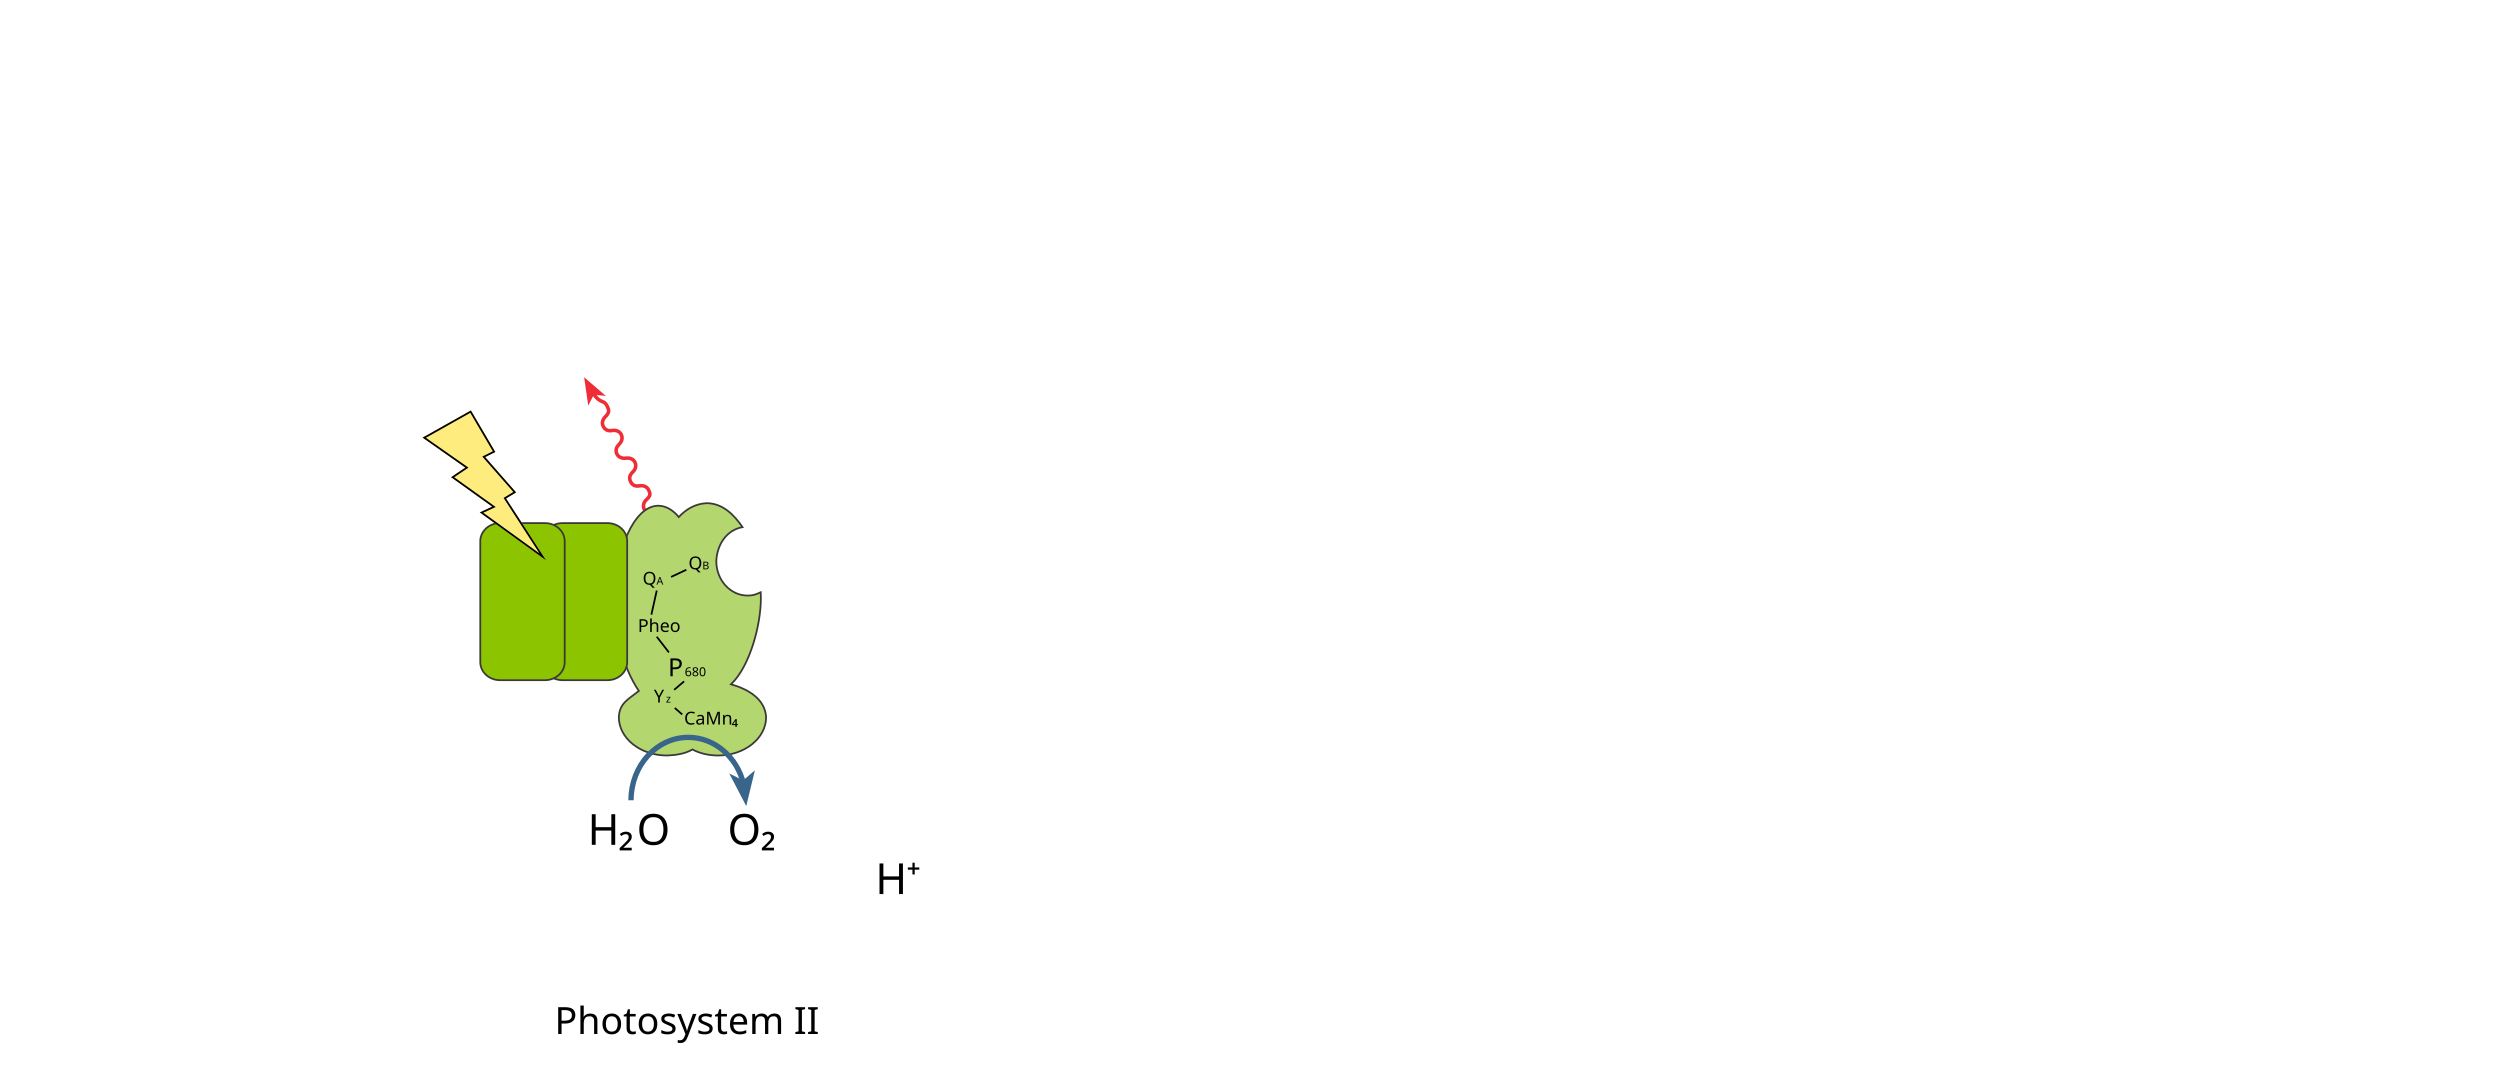
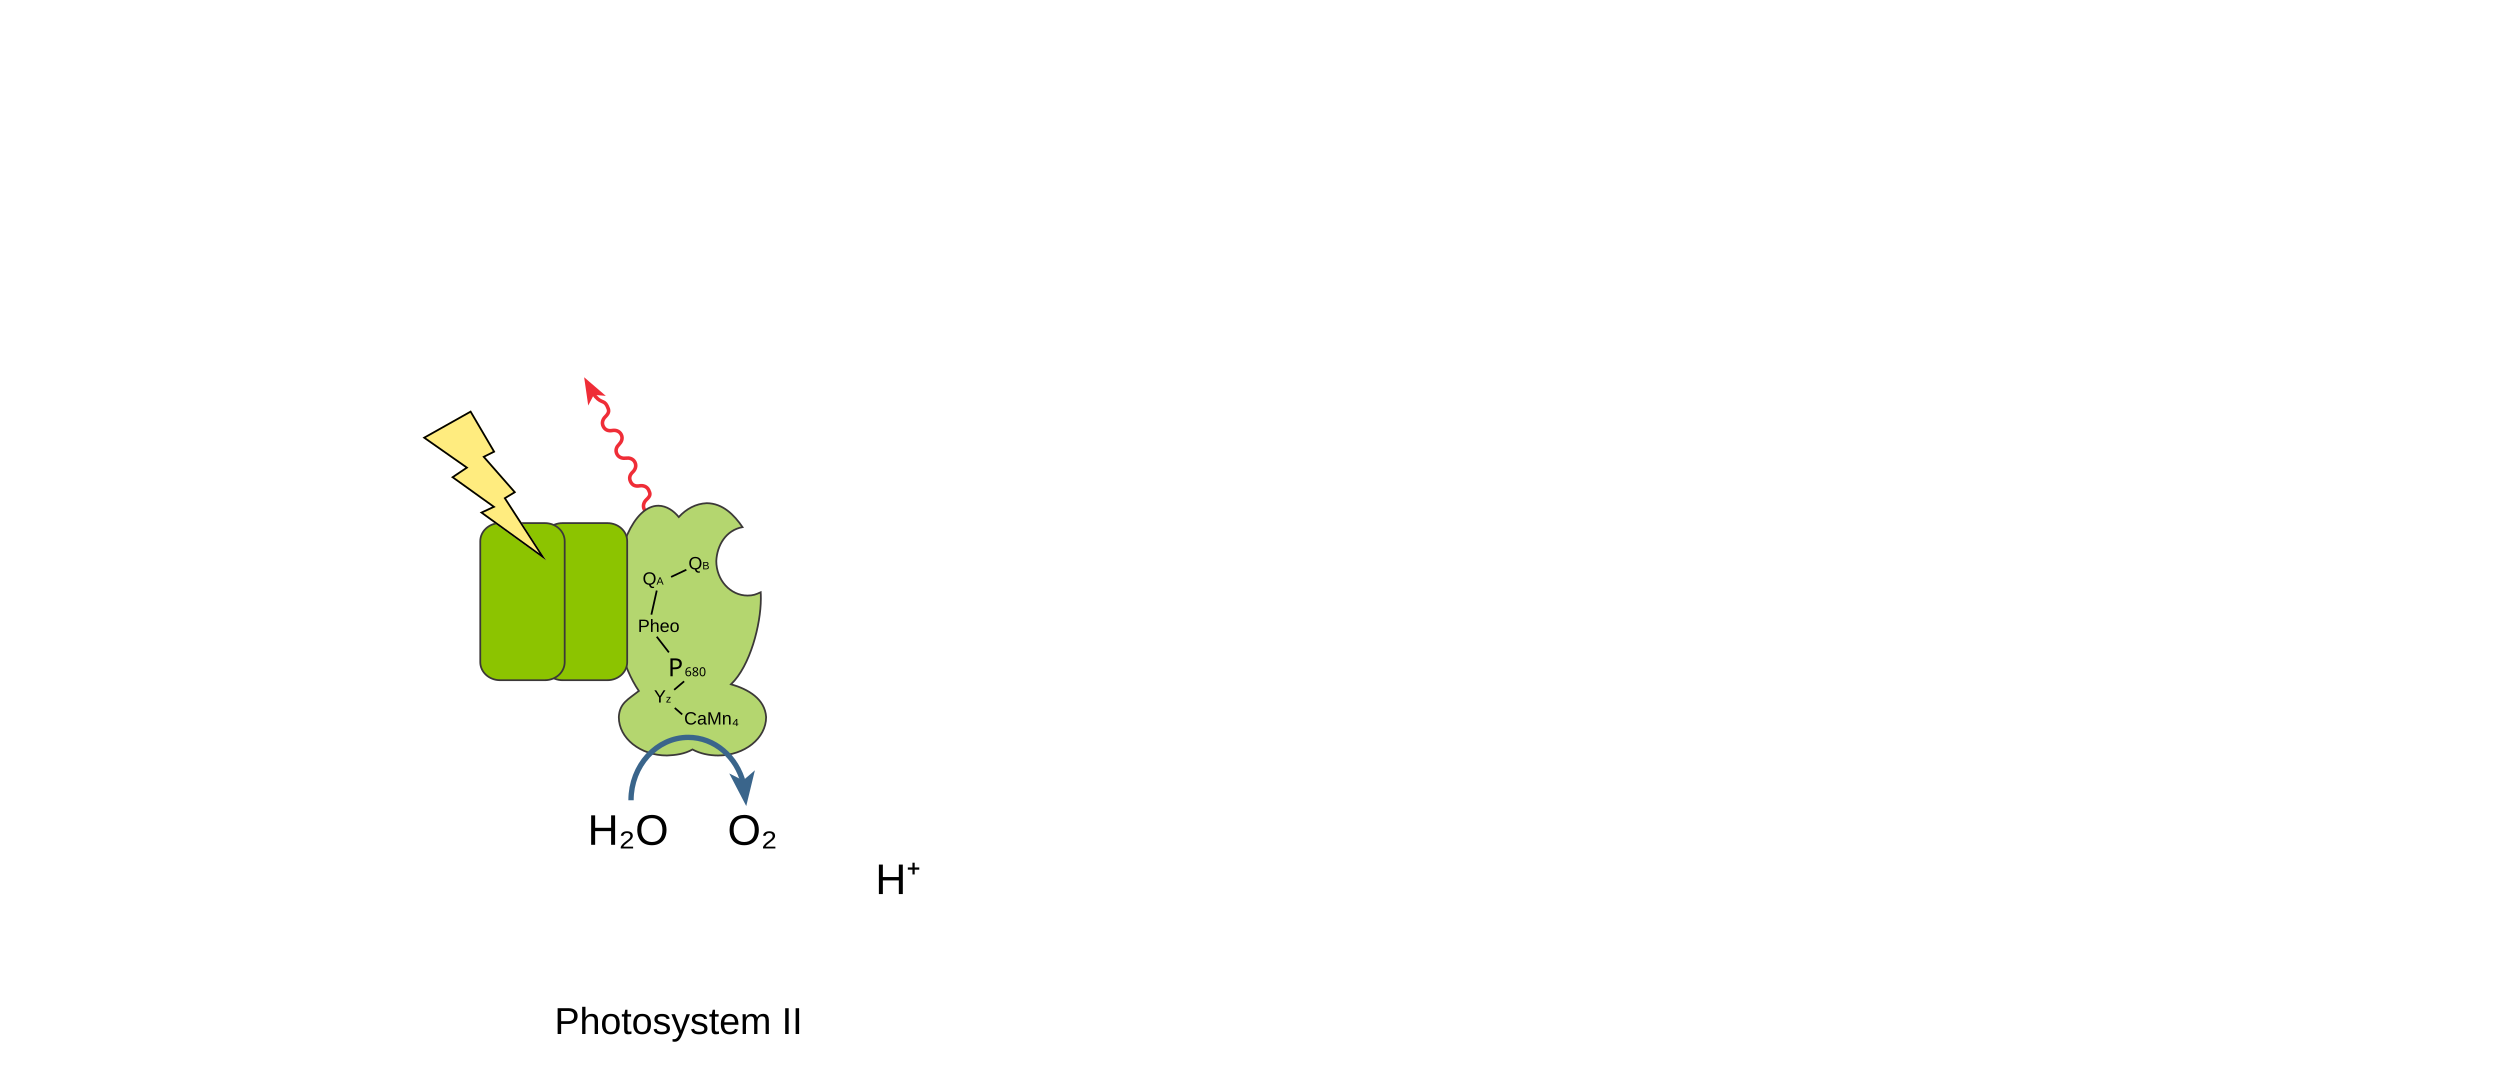
<svg xmlns="http://www.w3.org/2000/svg" version="1.1" x="0" y="0" width="1400" height="600" viewBox="0, 0, 1400, 600">
  <g id="photosystem-ii" transform="translate(0, 0)">
    <g id="fluorescence">
      <path d="M331.952,220.062 C336.305,226.505 338.122,223.592 339.949,227.289 C341.176,229.771 341.356,230.994 339.036,233.332 C337.741,234.529 336.758,236.616 337.815,238.755 C338.873,240.894 340.763,241.464 342.864,241.078 C344.608,240.757 346.856,241.262 347.914,243.401 C348.971,245.54 347.922,247.608 346.693,248.824 C345.274,250.227 344.416,252.107 345.473,254.246 C346.53,256.385 348.897,256.826 350.522,256.57 C352.248,256.298 354.514,256.754 355.571,258.893 C356.629,261.032 355.62,263.111 354.351,264.316 C352.79,265.797 352.073,267.599 353.131,269.738 C354.188,271.877 355.902,272.456 358.18,272.062 C359.916,271.761 362.172,272.246 363.229,274.385 C364.286,276.524 364.395,277.602 362.009,279.807 C360.714,281.004 359.731,283.091 360.788,285.23 C361.846,287.369 363.736,287.94 365.837,287.553 C367.581,287.233 369.829,287.738 370.887,289.877 C371.944,292.016 370.895,294.084 369.666,295.299 C368.247,296.702 367.389,298.583 368.446,300.722 C369.503,302.861 371.87,303.301 373.495,303.045 C375.221,302.773 377.487,303.23 378.544,305.369 C379.602,307.508 378.593,309.586 377.324,310.791 C375.763,312.273 375.046,314.075 376.104,316.214 C377.161,318.352 378.875,318.931 381.153,318.537 C382.889,318.236 385.145,318.721 386.202,320.86 C387.259,322.999 384.481,324.803 384.982,326.283" fill-opacity="0" stroke="#EF2D37" stroke-width="2" />
      <path d="M331.952,220.062 L336.262,220.433 L328.486,213.751 L329.952,223.899 z" fill="#EF2D37" fill-opacity="1" stroke="#EF2D37" stroke-width="2" stroke-opacity="1" />
    </g>
    <g id="core">
      <path d="M395.811,281.773 C404.748,281.879 411.083,288.279 415.802,295.181 C406.565,296.915 401.533,305.296 401.126,314.18 C401.126,324.86 408.973,333.517 418.652,333.517 C421.657,333.536 423.371,332.878 425.982,331.661 C426.091,333.569 426.034,332.32 426.078,335.411 C426.027,349.696 420.163,372.829 409.389,383.195 C418.965,385.952 428.377,391.336 429.026,401.581 C429.026,413.456 416.959,423.083 402.074,423.083 C397.126,423.044 392.162,422.068 387.784,419.71 C383.45,422.223 378.407,422.885 373.493,423.083 C358.609,423.083 346.542,413.456 346.542,401.581 C346.945,393.666 351.844,391.657 357.758,386.938 C348.423,373.186 344.484,354.49 344.118,338.253 C344.118,307.845 355.125,283.194 368.701,283.194 C373.362,283.288 377.246,286.053 380.114,289.542 C384.329,284.992 389.565,282.053 395.811,281.773 L395.811,281.773 z" fill="#B4D66F" />
      <path d="M395.811,281.773 C404.748,281.879 411.083,288.279 415.802,295.181 C406.565,296.915 401.533,305.296 401.126,314.18 C401.126,324.86 408.973,333.517 418.652,333.517 C421.657,333.536 423.371,332.878 425.982,331.661 C426.091,333.569 426.034,332.32 426.078,335.411 C426.027,349.696 420.163,372.829 409.389,383.195 C418.965,385.952 428.377,391.336 429.026,401.581 C429.026,413.456 416.959,423.083 402.074,423.083 C397.126,423.044 392.162,422.068 387.784,419.71 C383.45,422.223 378.407,422.885 373.493,423.083 C358.609,423.083 346.542,413.456 346.542,401.581 C346.945,393.666 351.844,391.657 357.758,386.938 C348.423,373.186 344.484,354.49 344.118,338.253 C344.118,307.845 355.125,283.194 368.701,283.194 C373.362,283.288 377.246,286.053 380.114,289.542 C384.329,284.992 389.565,282.053 395.811,281.773 L395.811,281.773 z" fill-opacity="0" stroke="#3B3838" stroke-width="1" />
    </g>
    <g id="antenna">
      <g id="lhcb">
        <path d="M315.009,292.94 L340.166,292.94 C346.273,292.94 351.224,297.481 351.224,303.083 L351.224,370.767 C351.224,376.368 346.273,380.909 340.166,380.909 L315.009,380.909 C308.902,380.909 303.951,376.368 303.951,370.767 L303.951,303.083 C303.951,297.481 308.902,292.94 315.009,292.94 z" fill="#8CC400" />
        <path d="M315.009,292.94 L340.166,292.94 C346.273,292.94 351.224,297.481 351.224,303.083 L351.224,370.767 C351.224,376.368 346.273,380.909 340.166,380.909 L315.009,380.909 C308.902,380.909 303.951,376.368 303.951,370.767 L303.951,303.083 C303.951,297.481 308.902,292.94 315.009,292.94 z" fill-opacity="0" stroke="#3B3838" stroke-width="1" />
      </g>
      <g id="lhcb">
        <path d="M280.01,292.94 L305.167,292.94 C311.274,292.94 316.225,297.481 316.225,303.083 L316.225,370.767 C316.225,376.368 311.274,380.909 305.167,380.909 L280.01,380.909 C273.903,380.909 268.952,376.368 268.952,370.767 L268.952,303.083 C268.952,297.481 273.903,292.94 280.01,292.94 z" fill="#8CC400" />
        <path d="M280.01,292.94 L305.167,292.94 C311.274,292.94 316.225,297.481 316.225,303.083 L316.225,370.767 C316.225,376.368 311.274,380.909 305.167,380.909 L280.01,380.909 C273.903,380.909 268.952,376.368 268.952,370.767 L268.952,303.083 C268.952,297.481 273.903,292.94 280.01,292.94 z" fill-opacity="0" stroke="#3B3838" stroke-width="1" />
      </g>
    </g>
-     <g display="none">
-       <g>
-         <g>
-           <path d="M529.599,448.228 C538.536,448.334 544.87,454.734 549.59,461.636 C540.352,463.37 535.32,471.751 534.914,480.635 C534.914,491.315 542.76,499.972 552.44,499.972 C555.445,499.991 557.159,499.333 559.77,498.116 C559.879,500.024 559.822,498.775 559.866,501.865 C559.866,531.488 546.315,555.503 529.599,555.503 C512.883,555.503 499.332,531.488 499.332,501.865 C499.332,472.242 512.883,448.228 529.599,448.228 z" fill="#B4D66F" />
-           <path d="M529.599,448.228 C538.536,448.334 544.87,454.734 549.59,461.636 C540.352,463.37 535.32,471.751 534.914,480.635 C534.914,491.315 542.76,499.972 552.44,499.972 C555.445,499.991 557.159,499.333 559.77,498.116 C559.879,500.024 559.822,498.775 559.866,501.865 C559.866,531.488 546.315,555.503 529.599,555.503 C512.883,555.503 499.332,531.488 499.332,501.865 C499.332,472.242 512.883,448.228 529.599,448.228 z" fill-opacity="0" stroke="#3B3838" stroke-width="2" />
-         </g>
-         <g>
-           <path d="M502.489,559.766 C488.912,559.766 477.906,535.115 477.906,504.707 C477.906,474.3 488.912,449.649 502.489,449.649 C516.066,449.649 527.072,474.3 527.072,504.707 C527.072,535.115 516.066,559.766 502.489,559.766 z" fill="#B4D66F" />
-           <path d="M502.489,559.766 C488.912,559.766 477.906,535.115 477.906,504.707 C477.906,474.3 488.912,449.649 502.489,449.649 C516.066,449.649 527.072,474.3 527.072,504.707 C527.072,535.115 516.066,559.766 502.489,559.766 z" fill-opacity="0" stroke="#3B3838" stroke-width="2" />
-         </g>
-       </g>
-       <g>
-         <path d="M535.862,546.533 C550.747,546.533 562.813,556.16 562.813,568.036 C562.813,579.911 550.747,589.538 535.862,589.538 C530.914,589.499 525.95,588.523 521.572,586.165 C517.238,588.678 512.195,589.34 507.281,589.538 C492.396,589.538 480.33,579.911 480.33,568.036 C480.33,556.16 492.396,546.533 507.281,546.533 C512.229,546.572 517.194,547.548 521.572,549.906 C525.905,547.393 530.948,546.731 535.862,546.533 z" fill="#B4D66F" />
-         <path d="M535.862,546.533 C550.747,546.533 562.813,556.16 562.813,568.036 C562.813,579.911 550.747,589.538 535.862,589.538 C530.914,589.499 525.95,588.523 521.572,586.165 C517.238,588.678 512.195,589.34 507.281,589.538 C492.396,589.538 480.33,579.911 480.33,568.036 C480.33,556.16 492.396,546.533 507.281,546.533 C512.229,546.572 517.194,547.548 521.572,549.906 C525.905,547.393 530.948,546.731 535.862,546.533 z" fill-opacity="0" stroke="#3B3838" stroke-width="2" />
-       </g>
-     </g>
    <g id="water-split">
      <text transform="matrix(1, 0, 0, 1, 352.14, 464.889)">
-         <tspan x="-23.062" y="8.212" font-family="ArialMT" font-size="24" fill="#000000">H</tspan>
-         <tspan x="-5.73" y="8.212" font-family="LucidaGrande" font-size="24" fill="#000000">₂</tspan>
-         <tspan x="4.395" y="8.212" font-family="ArialMT" font-size="24" fill="#000000">O</tspan>
+         <tspan x="-23.062" y="8.212" font-family="Arial,ArialMT" font-size="24" fill="#000000">H₂O</tspan>
      </text>
      <text transform="matrix(1, 0, 0, 1, 421.816, 464.889)">
-         <tspan x="-14.396" y="8.212" font-family="ArialMT" font-size="24" fill="#000000">O</tspan>
-         <tspan x="4.271" y="8.212" font-family="LucidaGrande" font-size="24" fill="#000000">₂</tspan>
+         <tspan x="-14.396" y="8.212" font-family="Arial,ArialMT" font-size="24" fill="#000000">O₂</tspan>
      </text>
      <g>
        <path d="M353.376,448.164 C353.363,428.717 367.707,412.942 385.413,412.93 C400.189,412.92 412.638,423.889 416.362,438.821" fill-opacity="0" stroke="#3A658B" stroke-width="3" />
        <path d="M416.362,438.821 L411.854,436.551 L417.381,447.159 L420.192,435.532 z" fill="#3A658B" fill-opacity="1" stroke="#3A658B" stroke-width="3" stroke-opacity="1" />
      </g>
      <text transform="matrix(1, 0, 0, 1, 503.931, 492.677)">
-         <tspan x="-13.729" y="8" font-family="ArialMT" font-size="24" fill="#000000">H</tspan>
-         <tspan x="3.604" y="8" font-family="LucidaGrande" font-size="24" fill="#000000">⁺</tspan>
+         <tspan x="-13.729" y="8" font-family="Arial,ArialMT" font-size="24" fill="#000000">H⁺</tspan>
      </text>
    </g>
    <text transform="matrix(1, 0, 0, 1, 384.586, 374.195)" id="photosystem-ii-center">
      <tspan x="-10.509" y="4.5" font-family="Arial-BoldMT" font-size="14" fill="#000000">P</tspan>
      <tspan x="-1.171" y="4.5" font-family="Arial-BoldMT" font-size="7" fill="#000000">680</tspan>
    </text>
    <g id="cofactors">
      <text transform="matrix(1, 0, 0, 1, 371.868, 391.909)">
-         <tspan x="-5.657" y="1.5" font-family="ArialMT" font-size="10" fill="#000000">Y</tspan>
-         <tspan x="1.013" y="1.5" font-family="ArialMT" font-size="6" fill="#000000">z</tspan>
+         <tspan x="-5.657" y="1.5" font-family="Arial,ArialMT" font-size="10" fill="#000000">Y</tspan>
+         <tspan x="1.013" y="1.5" font-family="Arial,ArialMT" font-size="6" fill="#000000">z</tspan>
      </text>
      <text transform="matrix(1, 0, 0, 1, 398.541, 403.233)">
-         <tspan x="-15.447" y="2.5" font-family="ArialMT" font-size="10" fill="#000000">CaMn</tspan>
-         <tspan x="11.228" y="2.5" font-family="LucidaGrande" font-size="10" fill="#000000">₄</tspan>
+         <tspan x="-15.447" y="2.5" font-family="Arial,ArialMT" font-size="10" fill="#000000">CaMn₄</tspan>
      </text>
      <text transform="matrix(1, 0, 0, 1, 391.413, 317.33)">
-         <tspan x="-5.89" y="1.5" font-family="ArialMT" font-size="10" fill="#000000">Q</tspan>
-         <tspan x="1.888" y="1.5" font-family="ArialMT" font-size="6" fill="#000000">B</tspan>
+         <tspan x="-5.89" y="1.5" font-family="Arial,ArialMT" font-size="10" fill="#000000">Q</tspan>
+         <tspan x="1.888" y="1.5" font-family="Arial,ArialMT" font-size="6" fill="#000000">B</tspan>
      </text>
      <path d="M382.041,400.106 L377.867,396.458" fill-opacity="0" stroke="#000000" stroke-width="1" />
      <path d="M374.577,365.344 L367.782,356.562" fill-opacity="0" stroke="#000000" stroke-width="1" />
      <path d="M364.772,344.205 L367.782,330.704" fill-opacity="0" stroke="#000000" stroke-width="1" />
      <path d="M375.812,323.083 L384.362,319.051" fill-opacity="0" stroke="#000000" stroke-width="1" />
      <text transform="matrix(1, 0, 0, 1, 365.733, 325.923)">
-         <tspan x="-5.89" y="1.5" font-family="ArialMT" font-size="10" fill="#000000">Q</tspan>
-         <tspan x="1.888" y="1.5" font-family="ArialMT" font-size="6" fill="#000000">A</tspan>
+         <tspan x="-5.89" y="1.5" font-family="Arial,ArialMT" font-size="10" fill="#000000">Q</tspan>
+         <tspan x="1.888" y="1.5" font-family="Arial,ArialMT" font-size="6" fill="#000000">A</tspan>
      </text>
      <text transform="matrix(1, 0, 0, 1, 369.095, 352.397)">
-         <tspan x="-11.898" y="1.5" font-family="ArialMT" font-size="10" fill="#000000">Pheo</tspan>
+         <tspan x="-11.898" y="1.5" font-family="Arial,ArialMT" font-size="10" fill="#000000">Pheo</tspan>
      </text>
      <path d="M377.53,386.298 L383.103,381.544" fill-opacity="0" stroke="#000000" stroke-width="1" />
    </g>
    <g id="light">
      <path d="M289.026,275.747 L271.702,255.981 L277.381,253.128 L263.72,229.837 L236.622,245.066 L260.584,261.862 L252.581,267.226 L275.612,283.728 L268.647,286.945 L305.822,313.819 L283.408,279.153 L289.026,275.747 z" fill="#FFEC7F" />
      <path d="M263.72,229.837 L277.381,253.128 L271.702,255.981 L289.026,275.747 L289.026,275.747 L283.408,279.153 L305.822,313.819 L268.647,286.945 L275.612,283.728 L252.581,267.226 L260.584,261.862 L236.622,245.066 L263.72,229.837 z M263.354,231.19 L238.497,245.159 L261.158,261.043 L262.353,261.881 L261.141,262.693 L254.336,267.253 L276.195,282.915 L277.591,283.915 L276.031,284.635 L270.618,287.136 L302.088,309.885 L282.569,279.696 L282.01,278.832 L282.89,278.298 L287.488,275.51 L270.949,256.641 L270.098,255.668 L271.253,255.088 L275.978,252.714 L263.354,231.19 z" fill="#000000" />
    </g>
    <g id="label">
      <text transform="matrix(1, 0, 0, 1, 379.998, 574.538)">
-         <tspan x="-69.445" y="4.5" font-family="ArialMT" font-size="21" fill="#000000">Photosystem II</tspan>
+         <tspan x="-69.445" y="4.5" font-family="Arial,ArialMT" font-size="21" fill="#000000">Photosystem II</tspan>
      </text>
    </g>
  </g>
</svg>
